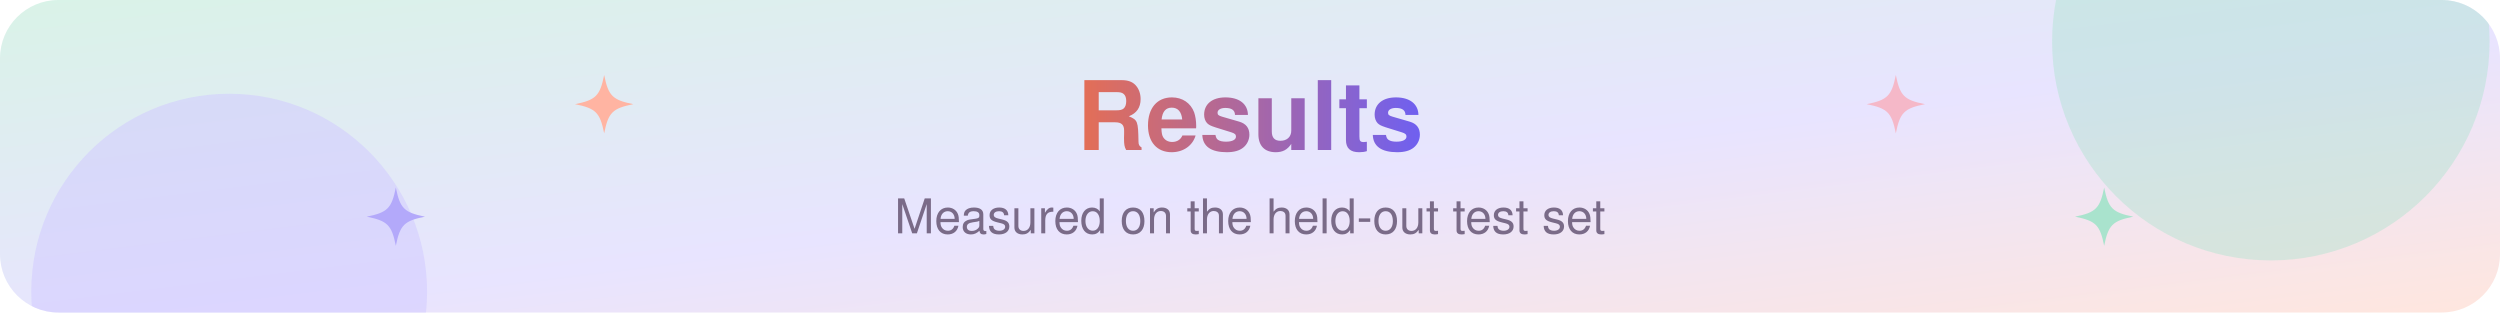
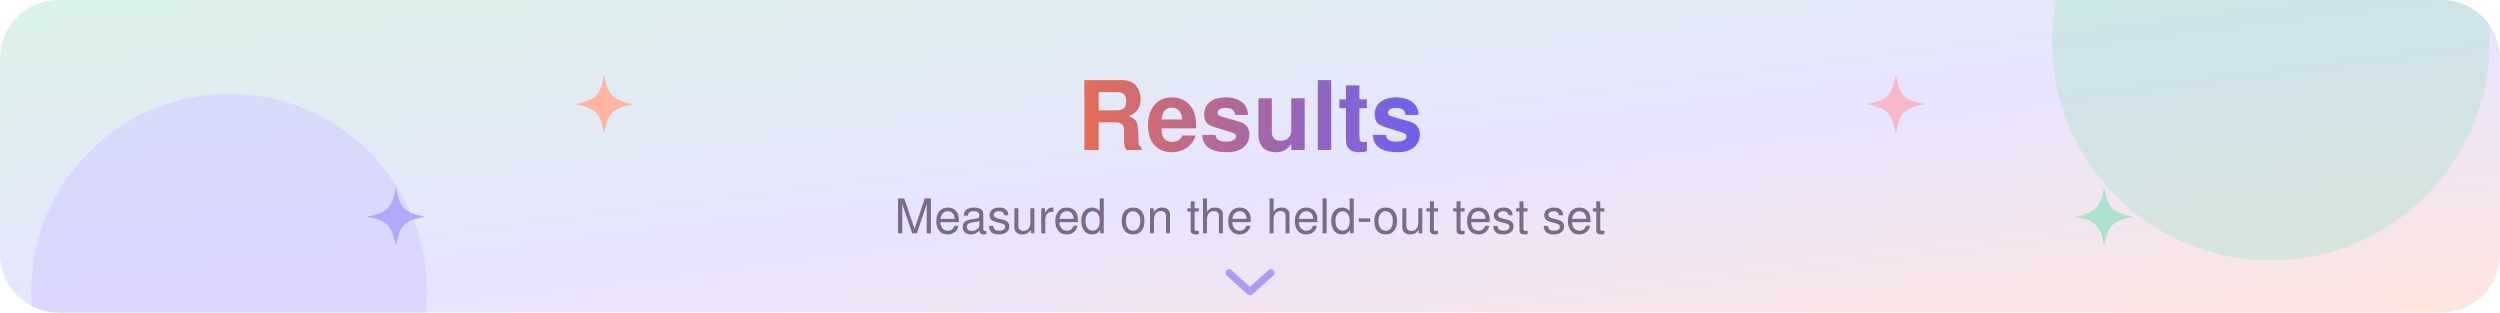
<svg xmlns="http://www.w3.org/2000/svg" viewBox="0 0 1200 150" width="1200" height="150" role="img" aria-label="Results">
  <defs>
    <linearGradient id="bg" x1="0" y1="0" x2="1" y2="1">
      <stop offset="0" stop-color="#D9F3E7" />
      <stop offset=".55" stop-color="#E8E4FF" />
      <stop offset="1" stop-color="#FFE6DE" />
    </linearGradient>
    <linearGradient id="t" x1="0" y1="0" x2="1" y2="0">
      <stop offset="0" stop-color="#E36E57" />
      <stop offset="1" stop-color="#6F60F0" />
    </linearGradient>
    <clipPath id="c">
      <rect width="1200" height="150" rx="28" />
    </clipPath>
    <path id="s" d="M0-14C2-4 4-2 14 0 4 2 2 4 0 14-2 4-4 2-14 0-4-2-2-4 0-14Z" />
    <path id="pin" d="M0 0C-5-9-22-20-22-37a22 22 0 0 1 44 0C22-20 5-9 0 0Z" />
  </defs>
  <style>
.blob{animation:drift 11s ease-in-out infinite alternate}.b2{animation-duration:14s;animation-direction:alternate-reverse}.b3{animation-duration:17s}
.bob{animation:bob 3.4s ease-in-out infinite}.d1{animation-delay:-.9s}.d2{animation-delay:-1.8s}.d3{animation-delay:-2.6s}
.walk{stroke-dasharray:3 15;animation:walk 3s linear infinite}
.tw{animation:tw 3.2s ease-in-out infinite}.t2{animation-delay:-1s}.t3{animation-delay:-2s}
.rise{animation:rise .9s ease-out both}.r2{animation-delay:.2s}
@keyframes drift{to{transform:translate(40px,-20px) scale(1.12)}}
@keyframes bob{0%,100%{transform:translateY(0)}50%{transform:translateY(-10px)}}
@keyframes walk{to{stroke-dashoffset:-54}}
@keyframes tw{0%,100%{opacity:.35}50%{opacity:1}}
@keyframes rise{from{opacity:0;transform:translateY(16px)}}
@media (prefers-reduced-motion:reduce){*{animation:none!important}}
</style>
  <g clip-path="url(#c)">
    <rect width="1200" height="150" fill="url(#bg)" />
    <circle class="blob" cx="110" cy="140" r="95" fill="#CFC8FF" opacity=".5" />
    <circle class="blob b2" cx="1090" cy="20" r="105" fill="#A9E3CD" opacity=".42" />
    <use class="tw" href="#s" x="290" y="50" fill="#FFB4A2" />
    <use class="tw t2" href="#s" x="190" y="104" fill="#B3A9FA" />
    <use class="tw t3" href="#s" x="910" y="50" fill="#F5B8C8" />
    <use class="tw" href="#s" x="1010" y="104" fill="#A9E3CD" />
    <g font-family="-apple-system,BlinkMacSystemFont,'Segoe UI',Helvetica,Arial,sans-serif" text-anchor="middle">
      <text x="600" y="72.0" font-size="46" font-weight="800" fill="url(#t)">Results</text>
      <text x="600" y="112.0" font-size="23" fill="#7A6B88">Measured on the held-out test set</text>
    </g>
+     <g transform="translate(600 136)">
+       <g class="bob">
+         <path d="M-10-5l10 9 10-9" fill="none" stroke="#6F60F0" stroke-opacity=".55" stroke-width="3.5" stroke-linecap="round" stroke-linejoin="round" />
+       </g>
+     </g>
  </g>
</svg>
